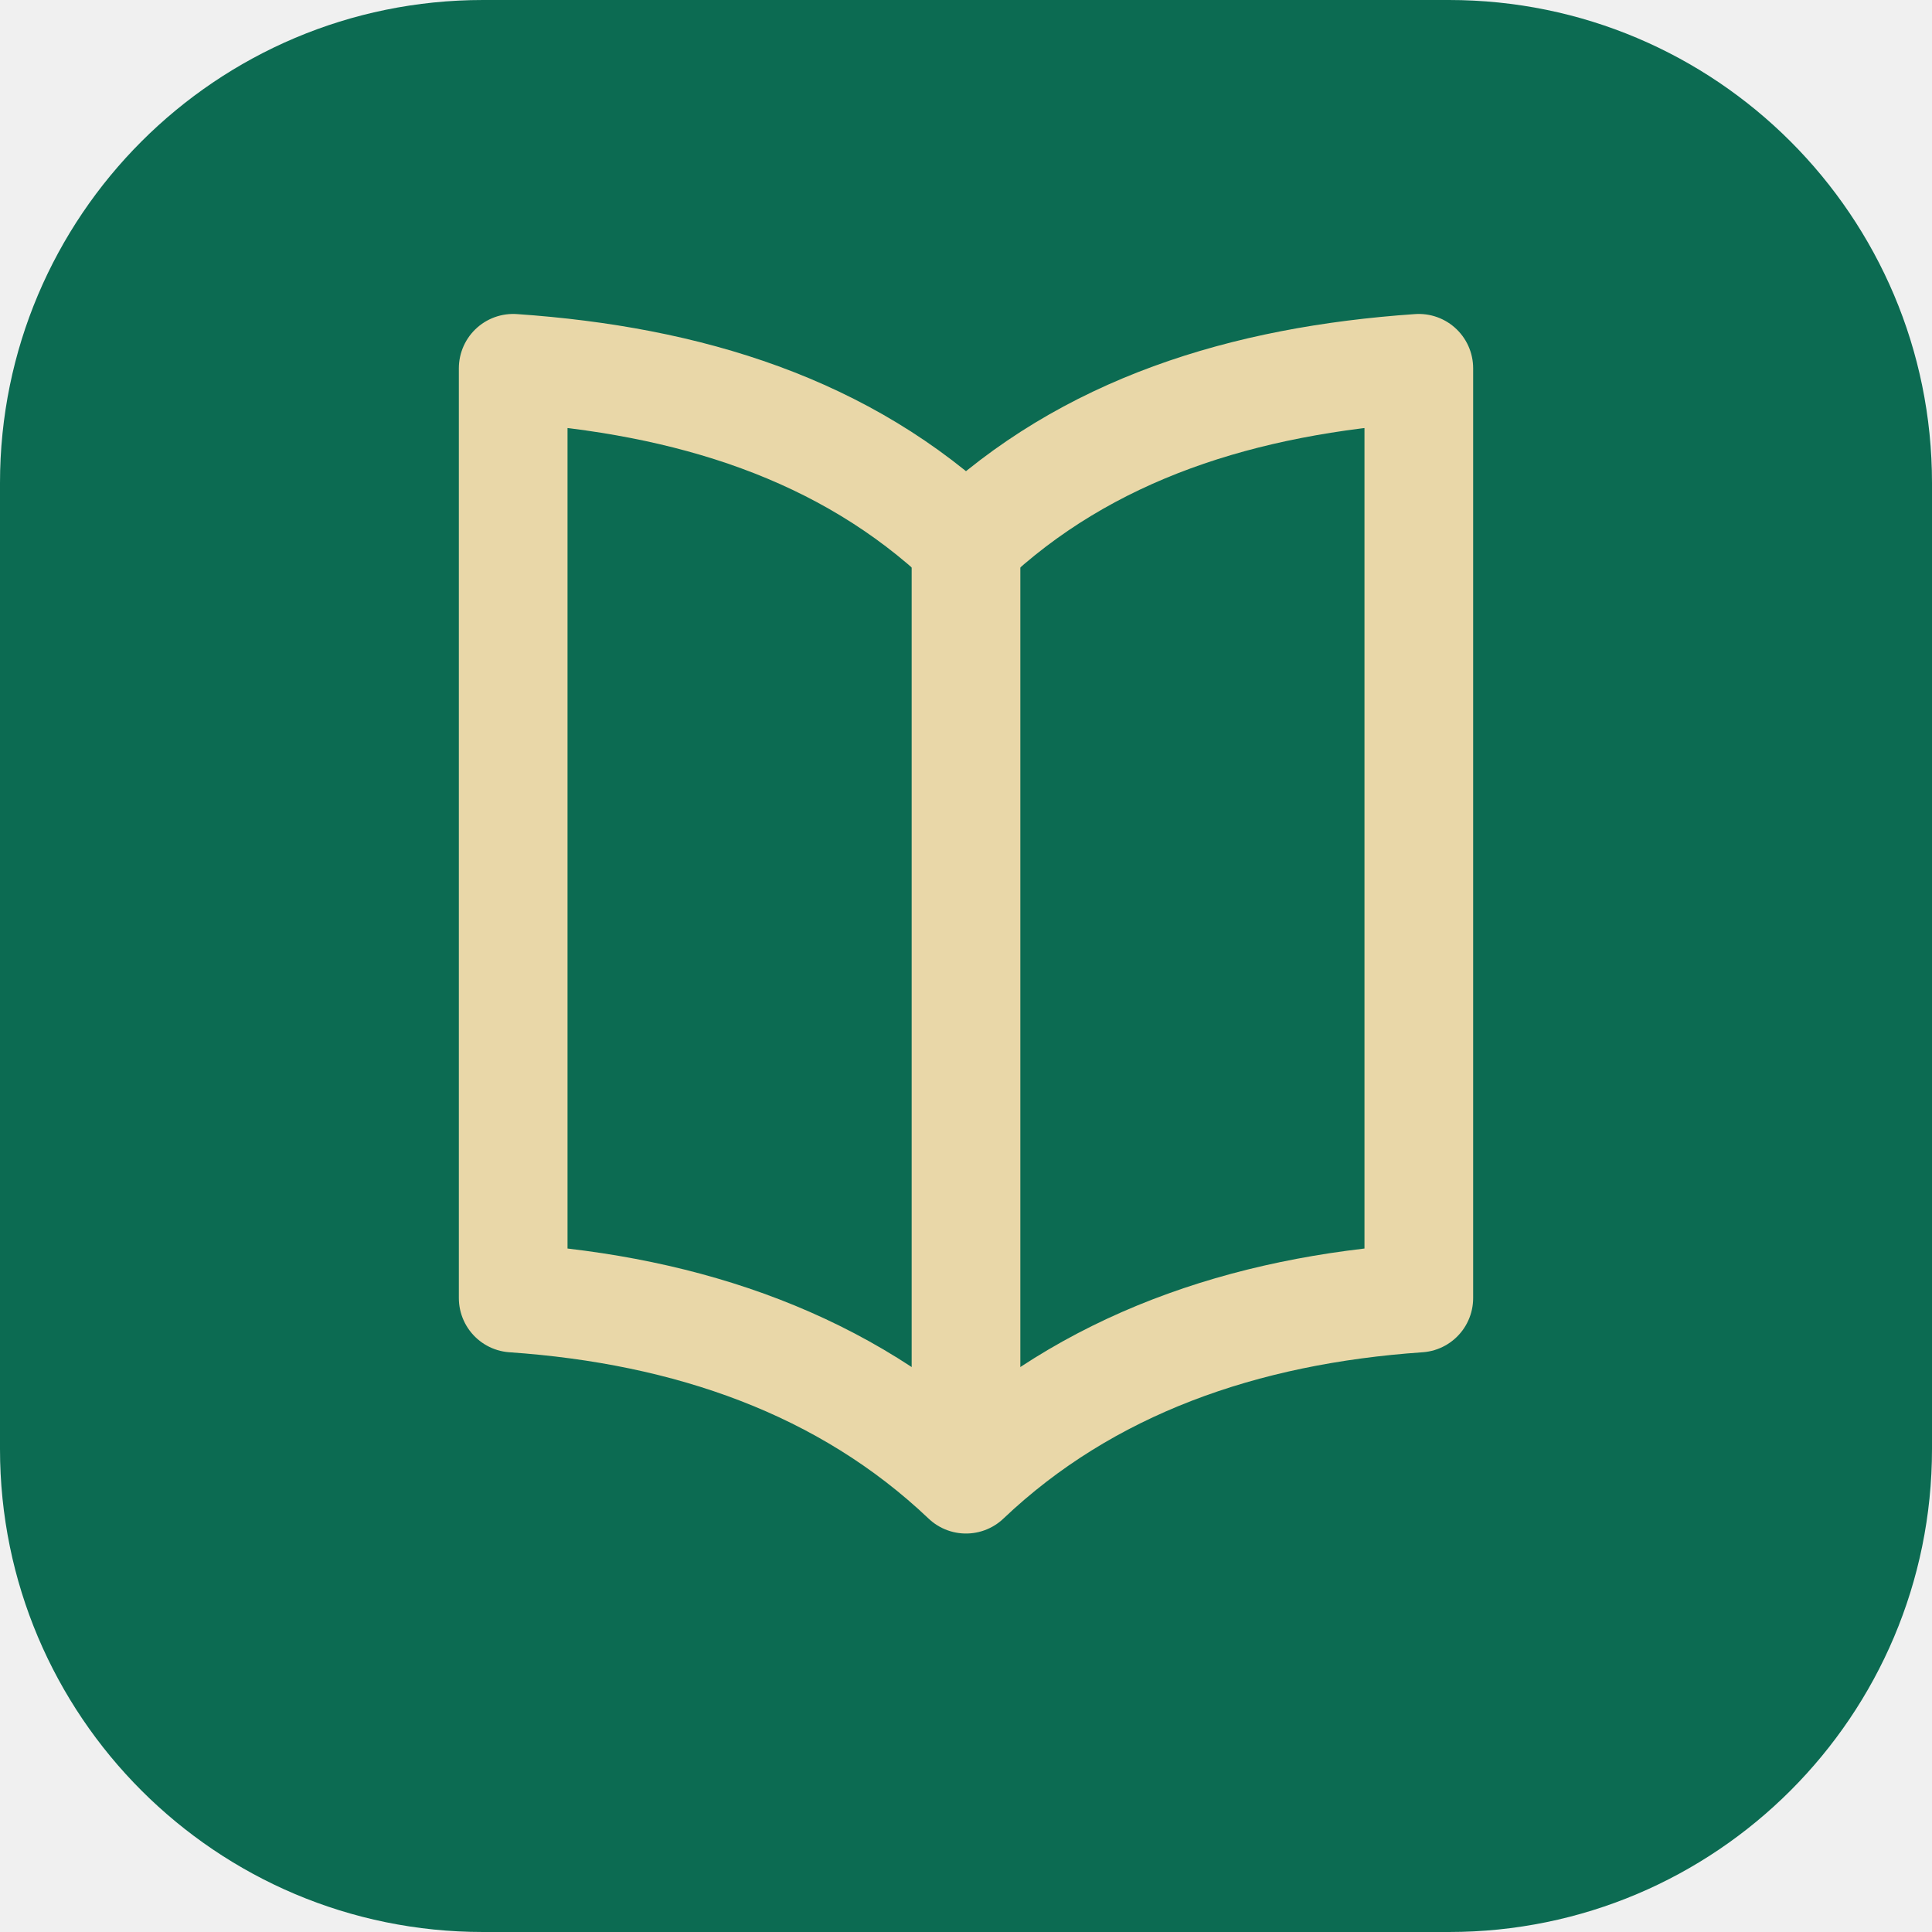
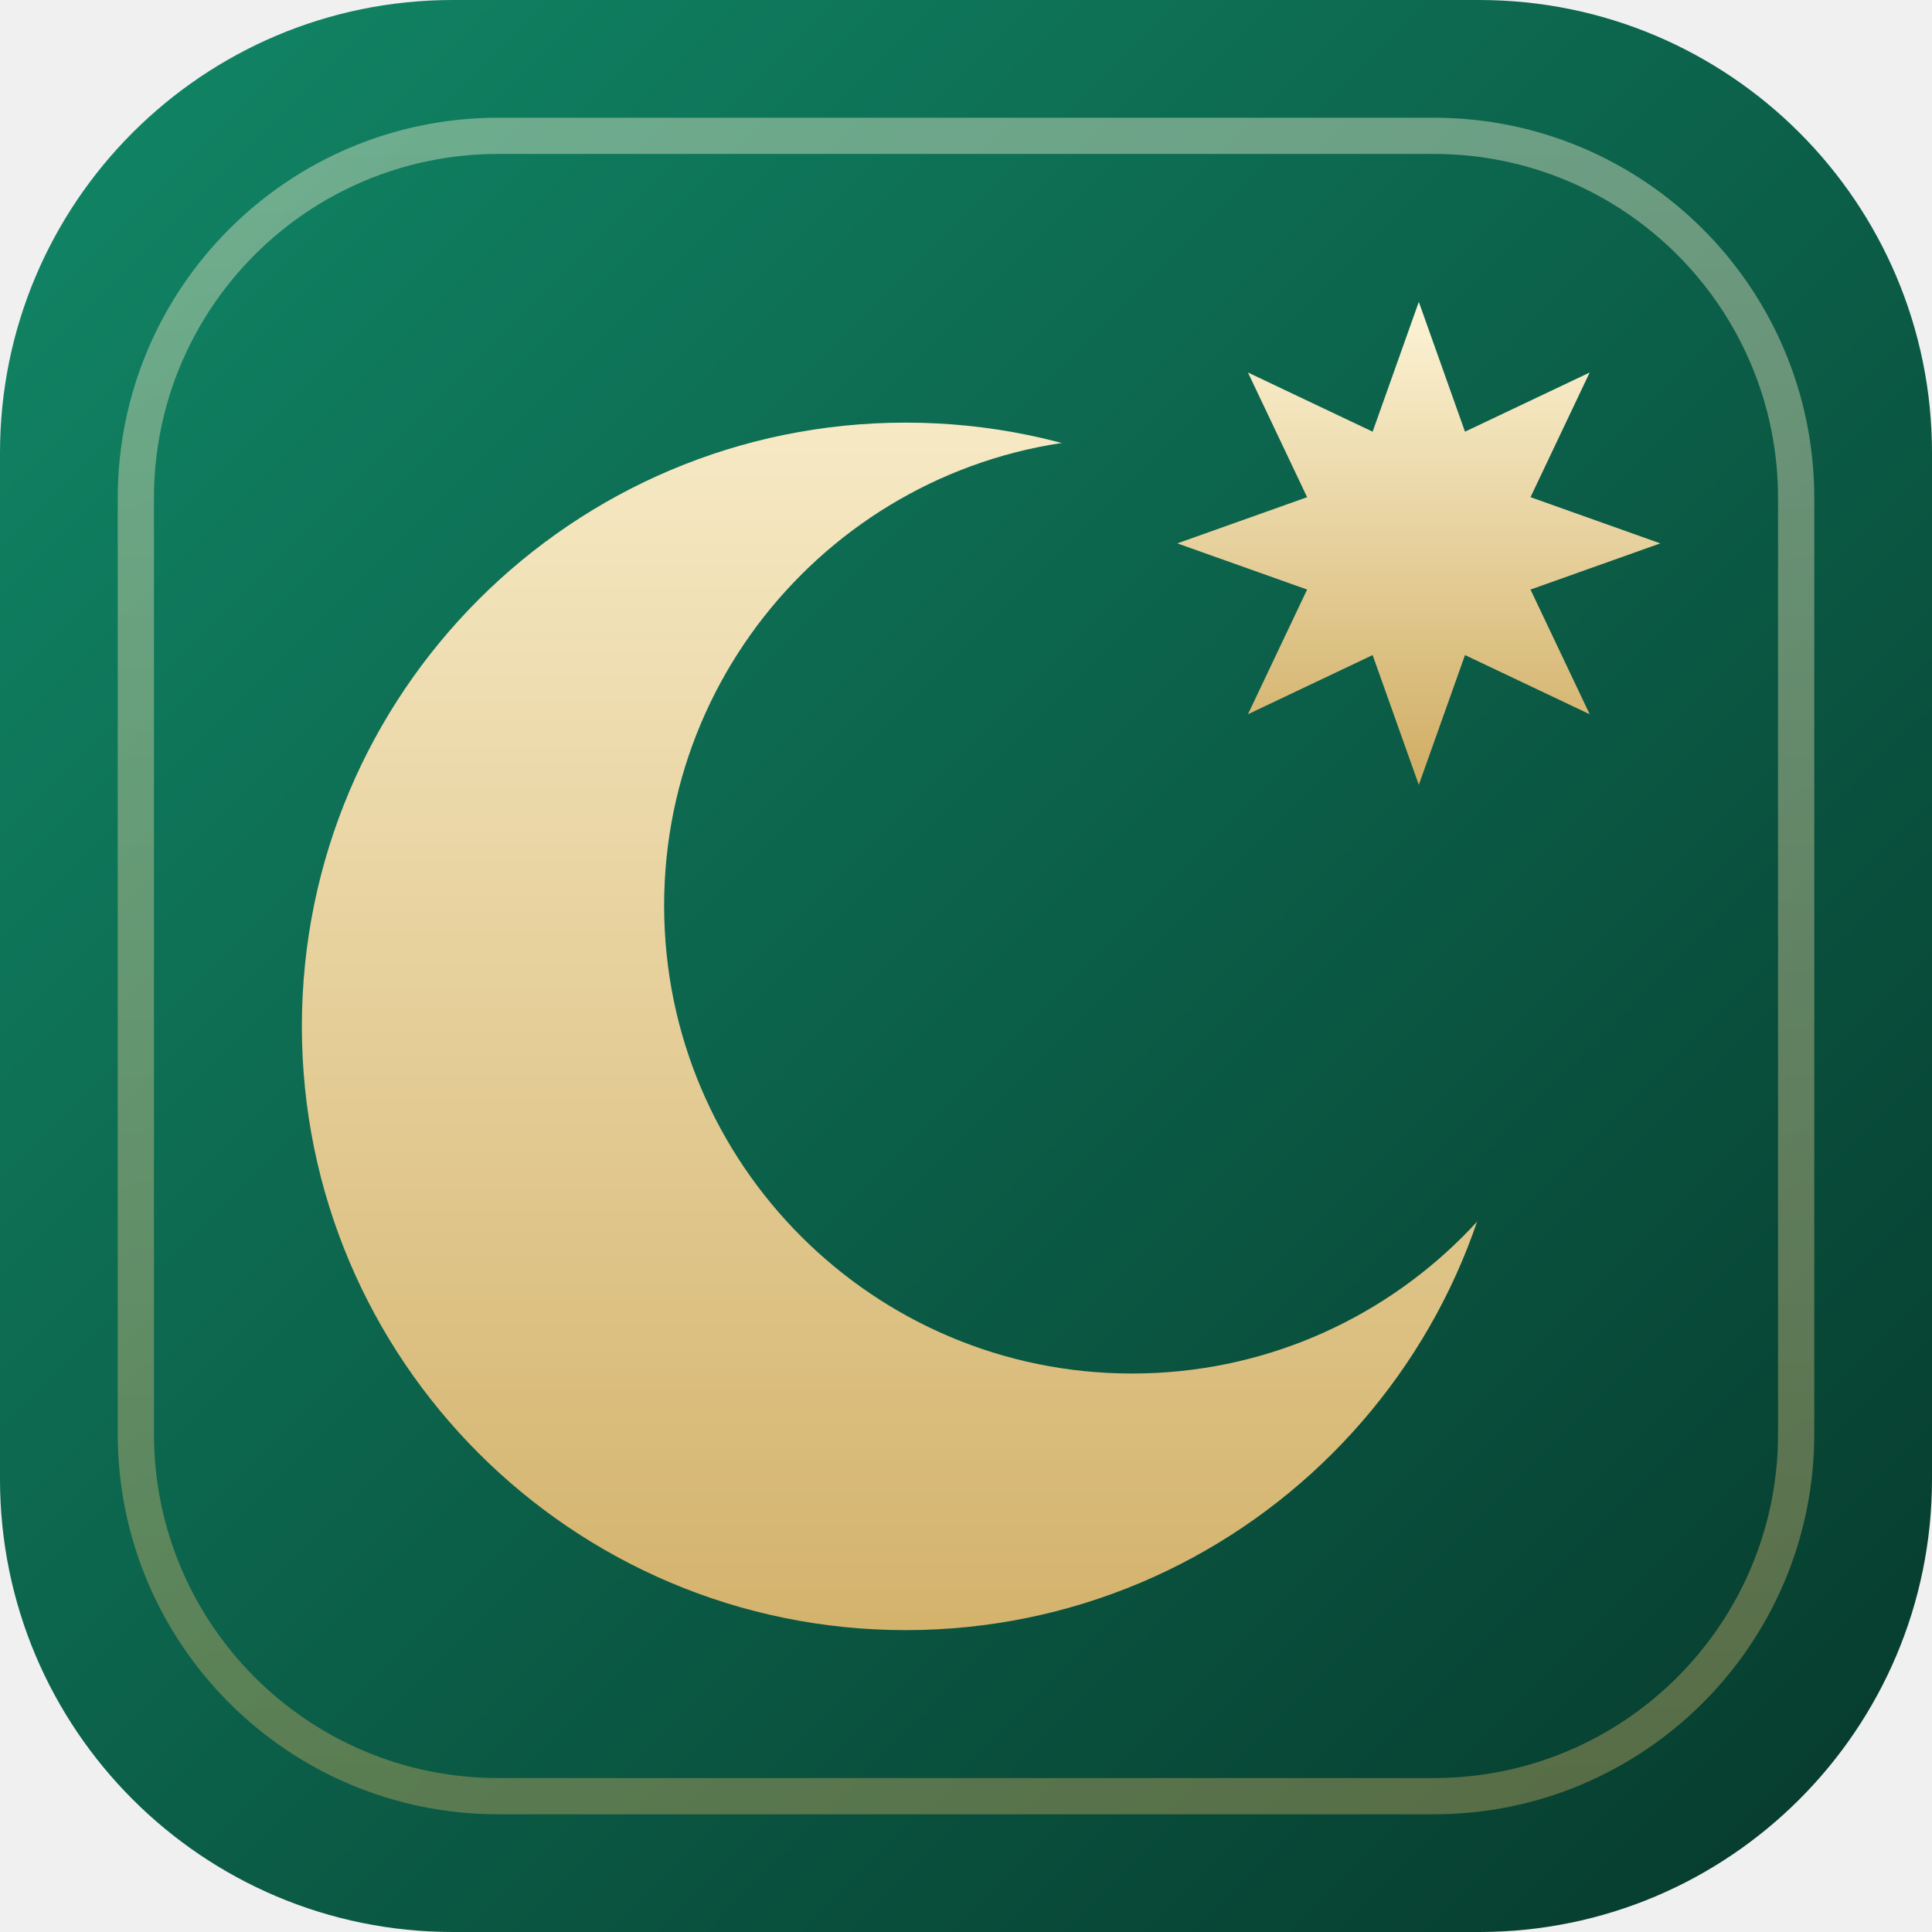
- <svg xmlns="http://www.w3.org/2000/svg" viewBox="0 0 32 32">
-   <rect width="32" height="32" rx="8" fill="#0c6b52" />
-   <g fill="none" stroke="#e9d7a8" stroke-width="1.8" stroke-linecap="round" stroke-linejoin="round">
-     <path d="M16 9c-2-1.9-4.6-2.7-7.5-2.9v15.4c2.9.2 5.5 1.1 7.5 3 2-1.9 4.6-2.8 7.5-3V6.1c-2.9.2-5.5 1-7.5 2.9Z" />
-     <path d="M16 9v15.4" />
-   </g>
+ <svg xmlns="http://www.w3.org/2000/svg" viewBox="0 0 64 64">
+   <defs>
+     <linearGradient id="bg" x1="0" y1="0" x2="1" y2="1">
+       <stop offset="0" stop-color="#118867" />
+       <stop offset="1" stop-color="#06382b" />
+     </linearGradient>
+     <linearGradient id="gold" x1="0" y1="0" x2="0" y2="1">
+       <stop offset="0" stop-color="#fdf4d6" />
+       <stop offset="1" stop-color="#d0ad63" />
+     </linearGradient>
+     <mask id="crescentMask">
+       <rect width="64" height="64" fill="#000" />
+       <circle cx="30" cy="34" r="20" fill="#fff" />
+       <circle cx="37.5" cy="30" r="15.5" fill="#000" />
+     </mask>
+   </defs>
+   <rect width="64" height="64" rx="15" fill="url(#bg)" />
+   <rect x="4.5" y="4.5" width="55" height="55" rx="12" fill="none" stroke="url(#gold)" stroke-opacity=".4" stroke-width="1.2" />
+   <circle cx="32" cy="32" r="26" fill="url(#gold)" mask="url(#crescentMask)" />
+   <path fill="url(#gold)" transform="translate(47 18)" d="M0.00,-8.00 L1.53,-3.70 L5.66,-5.66 L3.70,-1.53 L8.00,0.00 L3.70,1.53 L5.66,5.66 L1.53,3.70 L0.00,8.00 L-1.53,3.70 L-5.66,5.66 L-3.70,1.53 L-8.00,0.00 L-3.70,-1.53 L-5.66,-5.66 L-1.53,-3.70 Z" />
</svg>
